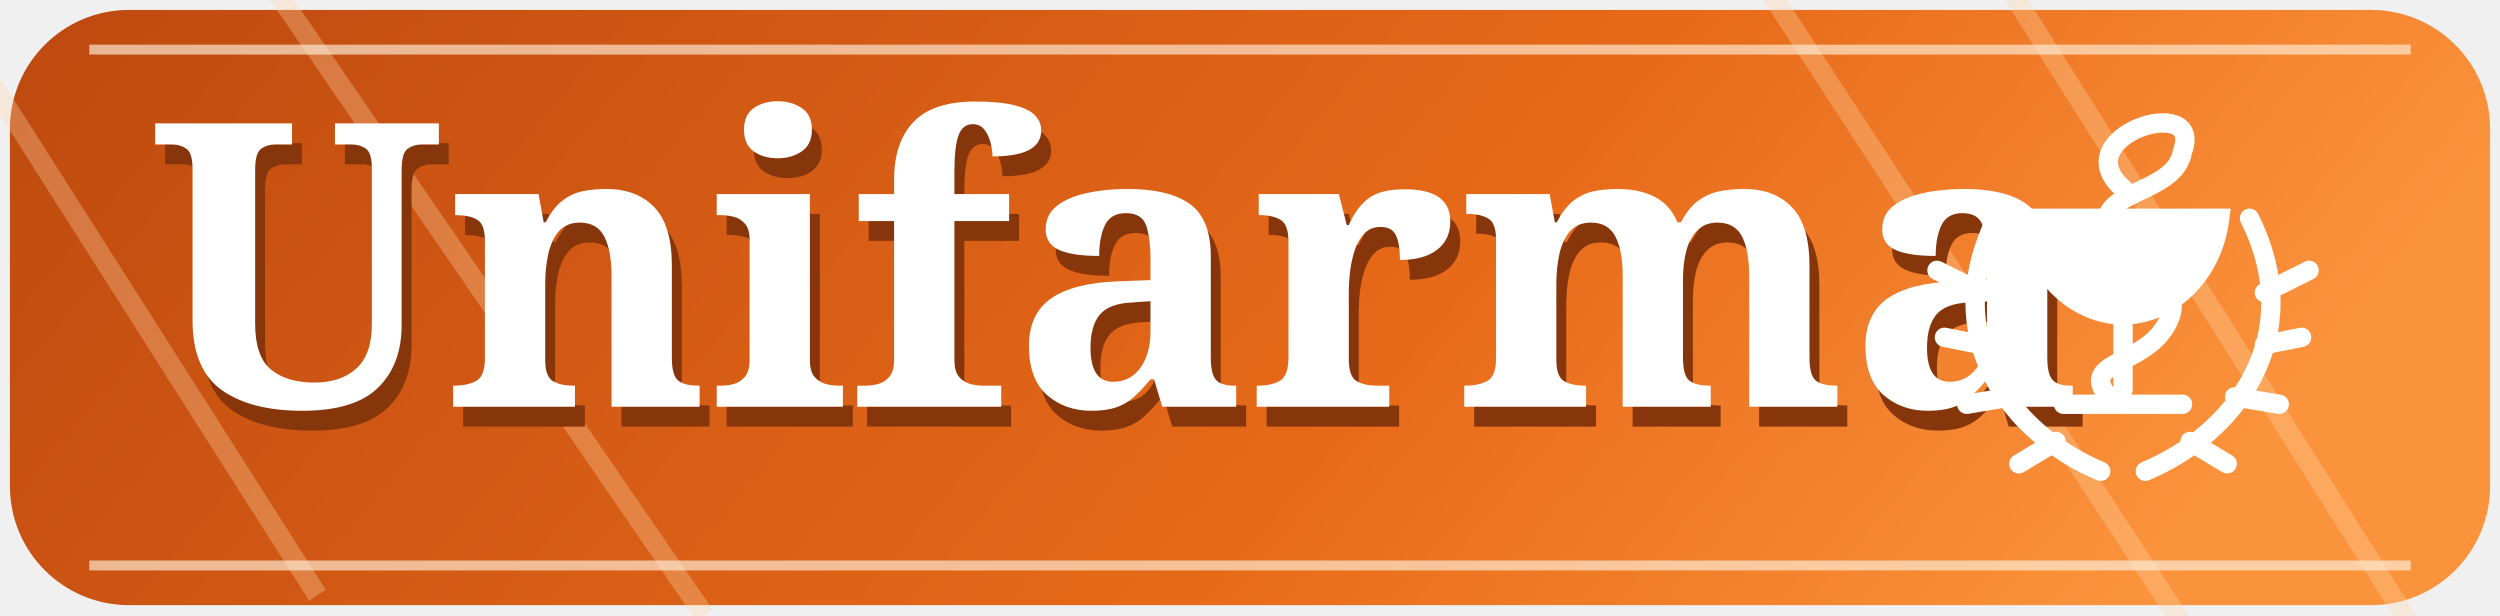
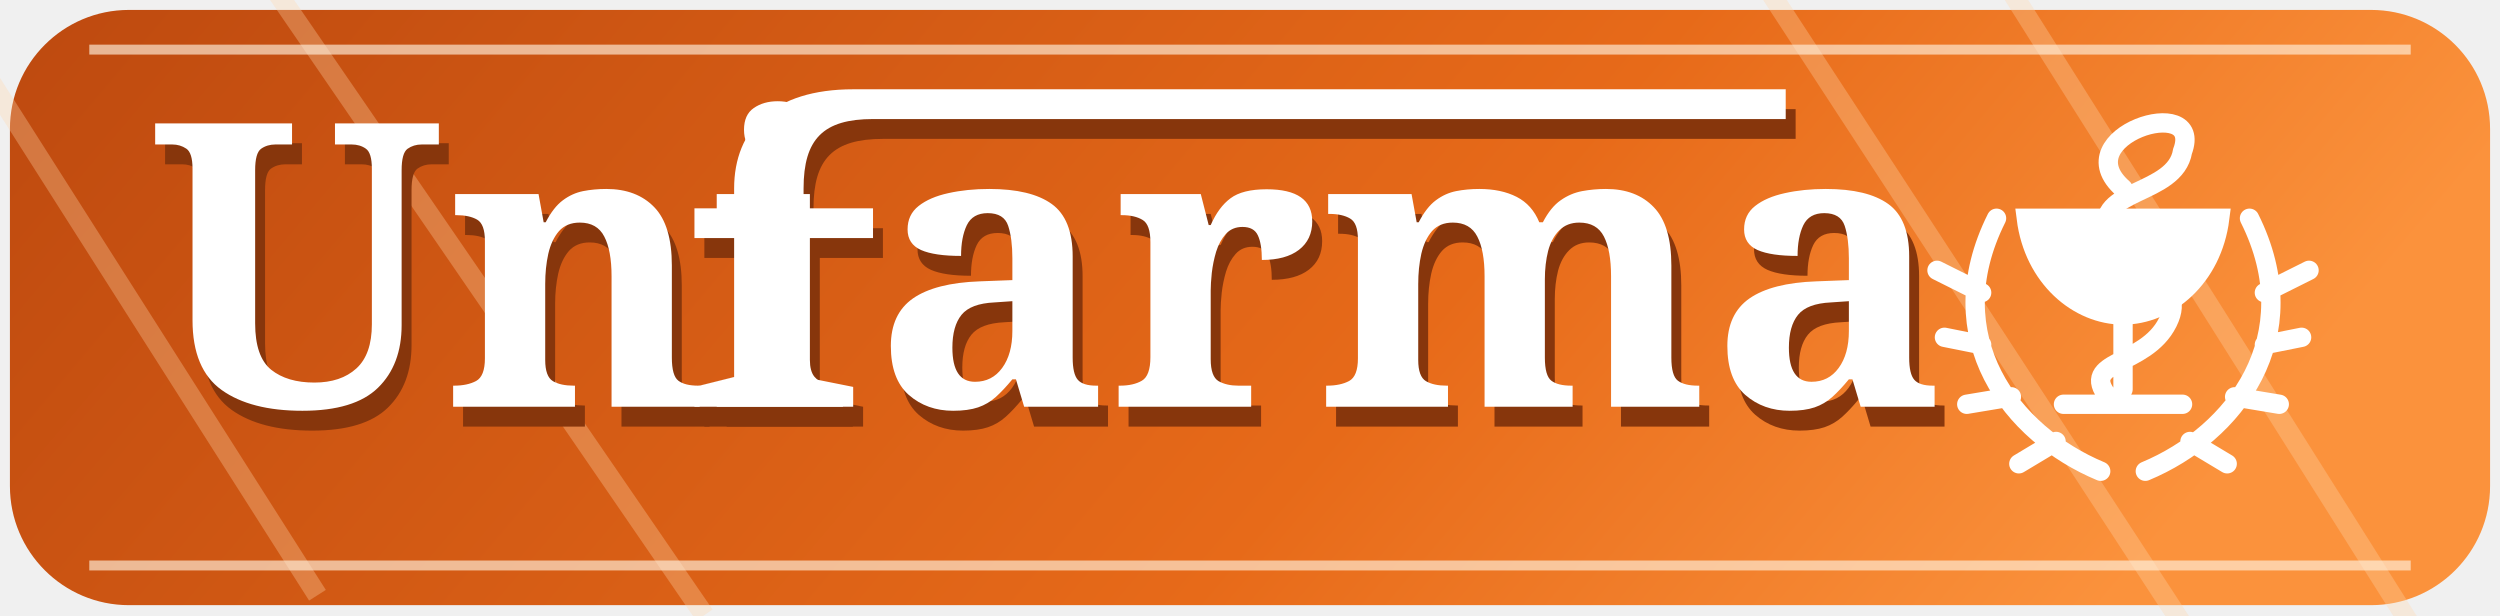
<svg xmlns="http://www.w3.org/2000/svg" viewBox="0 0 252 62" role="img" aria-label="Unifarma">
  <defs>
    <linearGradient id="sign" x2="1" y2=".2" gradientUnits="objectBoundingBox">
      <stop stop-color="#bd490f" />
      <stop offset=".65" stop-color="#e76a19" />
      <stop offset="1" stop-color="#fb923c" />
    </linearGradient>
  </defs>
  <rect x="1" y="1" width="250" height="60" rx="12" fill="url(#sign)" />
  <g fill="none" stroke="#ffd5aa" opacity=".32" stroke-width="2">
    <path d="m-3 5 35 55m-7-65 46 67m104-68 47 72m-20-68 41 65" />
  </g>
  <path fill="none" stroke="#fff0dc" stroke-opacity=".65" d="M9 5h234M9 57h234" />
-   <text x="16" y="43" textLength="166" lengthAdjust="spacingAndGlyphs" font-family="Georgia,serif" font-size="40" font-weight="700" fill="#87360c">Unifarma</text>
-   <text x="15" y="41" textLength="166" lengthAdjust="spacingAndGlyphs" font-family="Georgia,serif" font-size="40" font-weight="700" fill="white">Unifarma</text>
+   <defs>
+     <g id="word">
+       <text x="15" y="41" textLength="57" lengthAdjust="spacingAndGlyphs" font-family="Georgia,serif" font-size="40" font-weight="700">Uni</text>
+       <path d="M70 41v-2l4-1V24h-4v-3h4v-2c0-6 4-10 12-10h94v3H88c-5 0-7 2-7 7v2h7v3h-7v14l5 1v2z" />
+       <text x="88" y="41" textLength="93" lengthAdjust="spacingAndGlyphs" font-family="Georgia,serif" font-size="40" font-weight="700">arma</text>
+     </g>
+   </defs>
+   <use href="#word" transform="translate(1 2)" fill="#87360c" />
+   <use href="#word" fill="white" />
  <g transform="translate(190 7) scale(.75)" stroke="white" stroke-width="2.6" stroke-linecap="round" fill="none">
    <path d="M15 20C7 36 17 49 29 54m20-34c8 16-2 29-14 34M13 30l-6-3m6 10-5-1m9 8-6 1m12 5-5 3m33-23 6-3m-6 10 5-1m-9 8 6 1m-12 5 5 3" />
    <path d="M19 20h26c-1 8-7 13-13 13s-12-5-13-13Z" fill="white" />
    <path d="M32 33v10m-8 2h16m-8-29c-8-7 11-13 8-5-1 6-12 5-10 11s11 6 8 12-12 5-8 10" />
  </g>
</svg>
